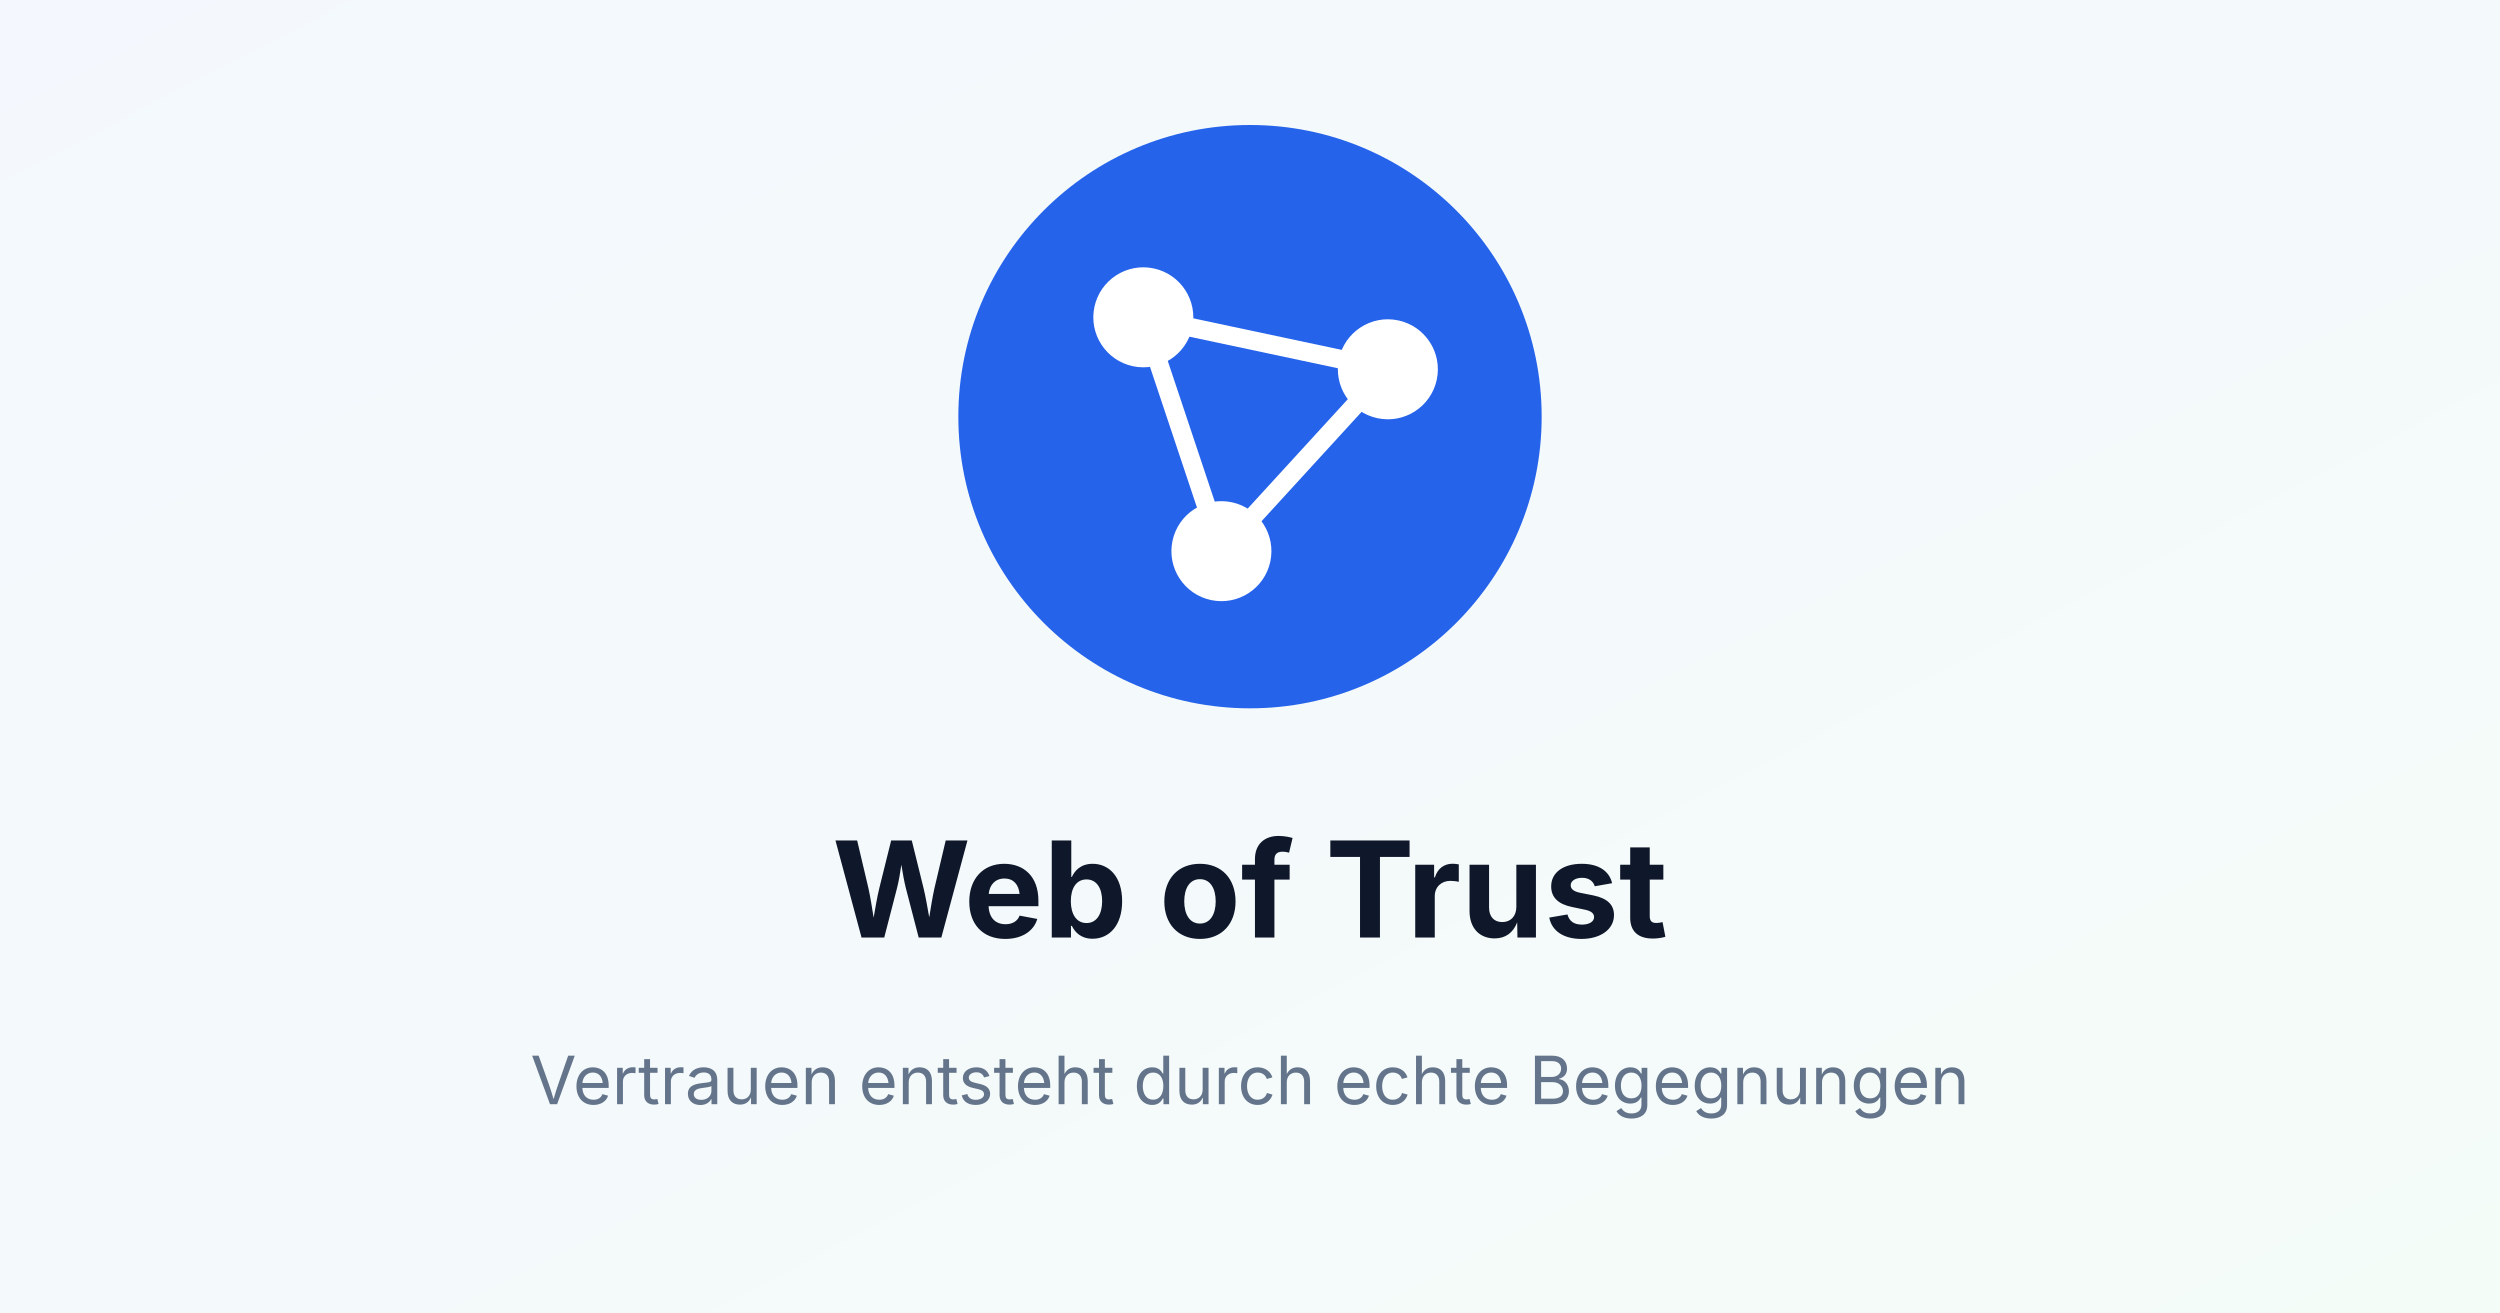
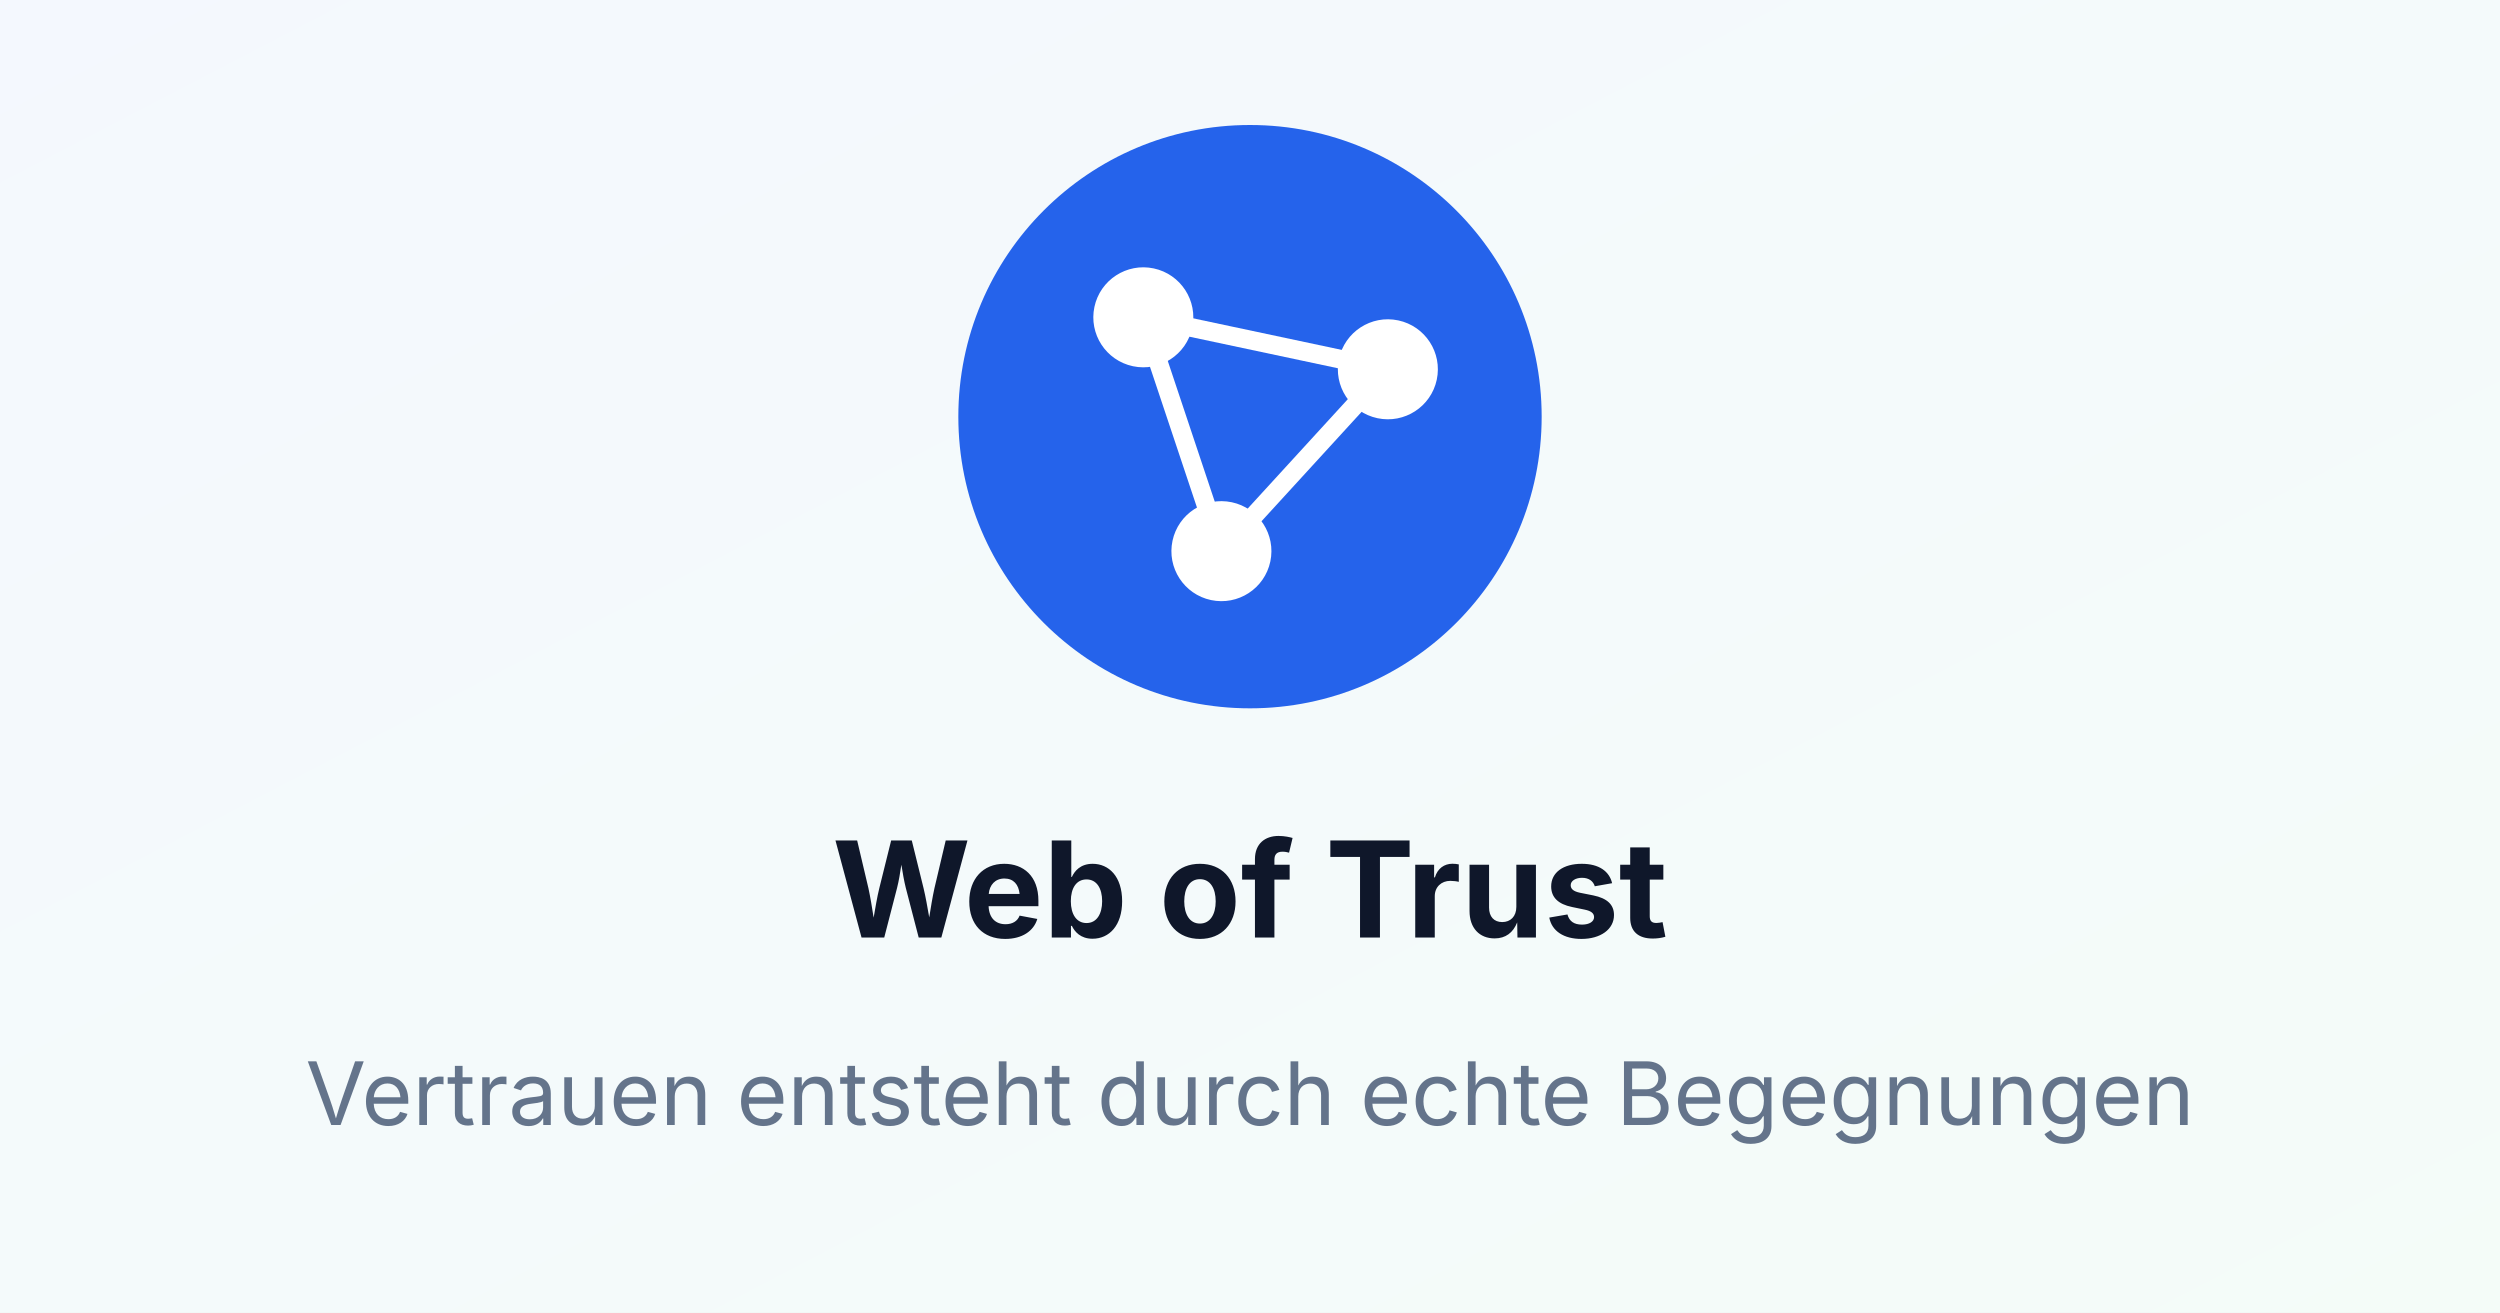
<svg xmlns="http://www.w3.org/2000/svg" width="1200" height="630" viewBox="0 0 1200 630">
  <rect width="1200" height="630" fill="#f8fafc" />
  <rect width="1200" height="630" fill="url(#gradient)" opacity="0.5" />
  <defs>
    <linearGradient id="gradient" x1="0%" y1="0%" x2="100%" y2="100%">
      <stop offset="0%" style="stop-color:#eff6ff;stop-opacity:1" />
      <stop offset="100%" style="stop-color:#f0fdf4;stop-opacity:1" />
    </linearGradient>
  </defs>
  <g transform="translate(450, 50)">
    <circle cx="150" cy="150" r="140" fill="#2563eb" />
    <g transform="rotate(12, 150, 150)">
      <circle cx="90" cy="114" r="24" fill="white" />
      <circle cx="210" cy="114" r="24" fill="white" />
      <circle cx="150" cy="216" r="24" fill="white" />
      <line x1="90" y1="114" x2="210" y2="114" stroke="white" stroke-width="9" />
      <line x1="90" y1="114" x2="150" y2="216" stroke="white" stroke-width="9" />
      <line x1="210" y1="114" x2="150" y2="216" stroke="white" stroke-width="9" />
    </g>
  </g>
  <text x="600" y="450" font-family="Inter, -apple-system, BlinkMacSystemFont, sans-serif" font-size="64" font-weight="700" fill="#0f172a" text-anchor="middle">Web of Trust</text>
-   <text x="600" y="530" font-family="Inter, -apple-system, BlinkMacSystemFont, sans-serif" font-size="32" font-weight="400" fill="#64748b" text-anchor="middle">Vertrauen entsteht durch echte Begegnungen</text>
+   <text x="600" y="540" font-family="Inter, -apple-system, BlinkMacSystemFont, sans-serif" font-size="42" font-weight="400" fill="#64748b" text-anchor="middle">Vertrauen entsteht durch echte Begegnungen</text>
</svg>
